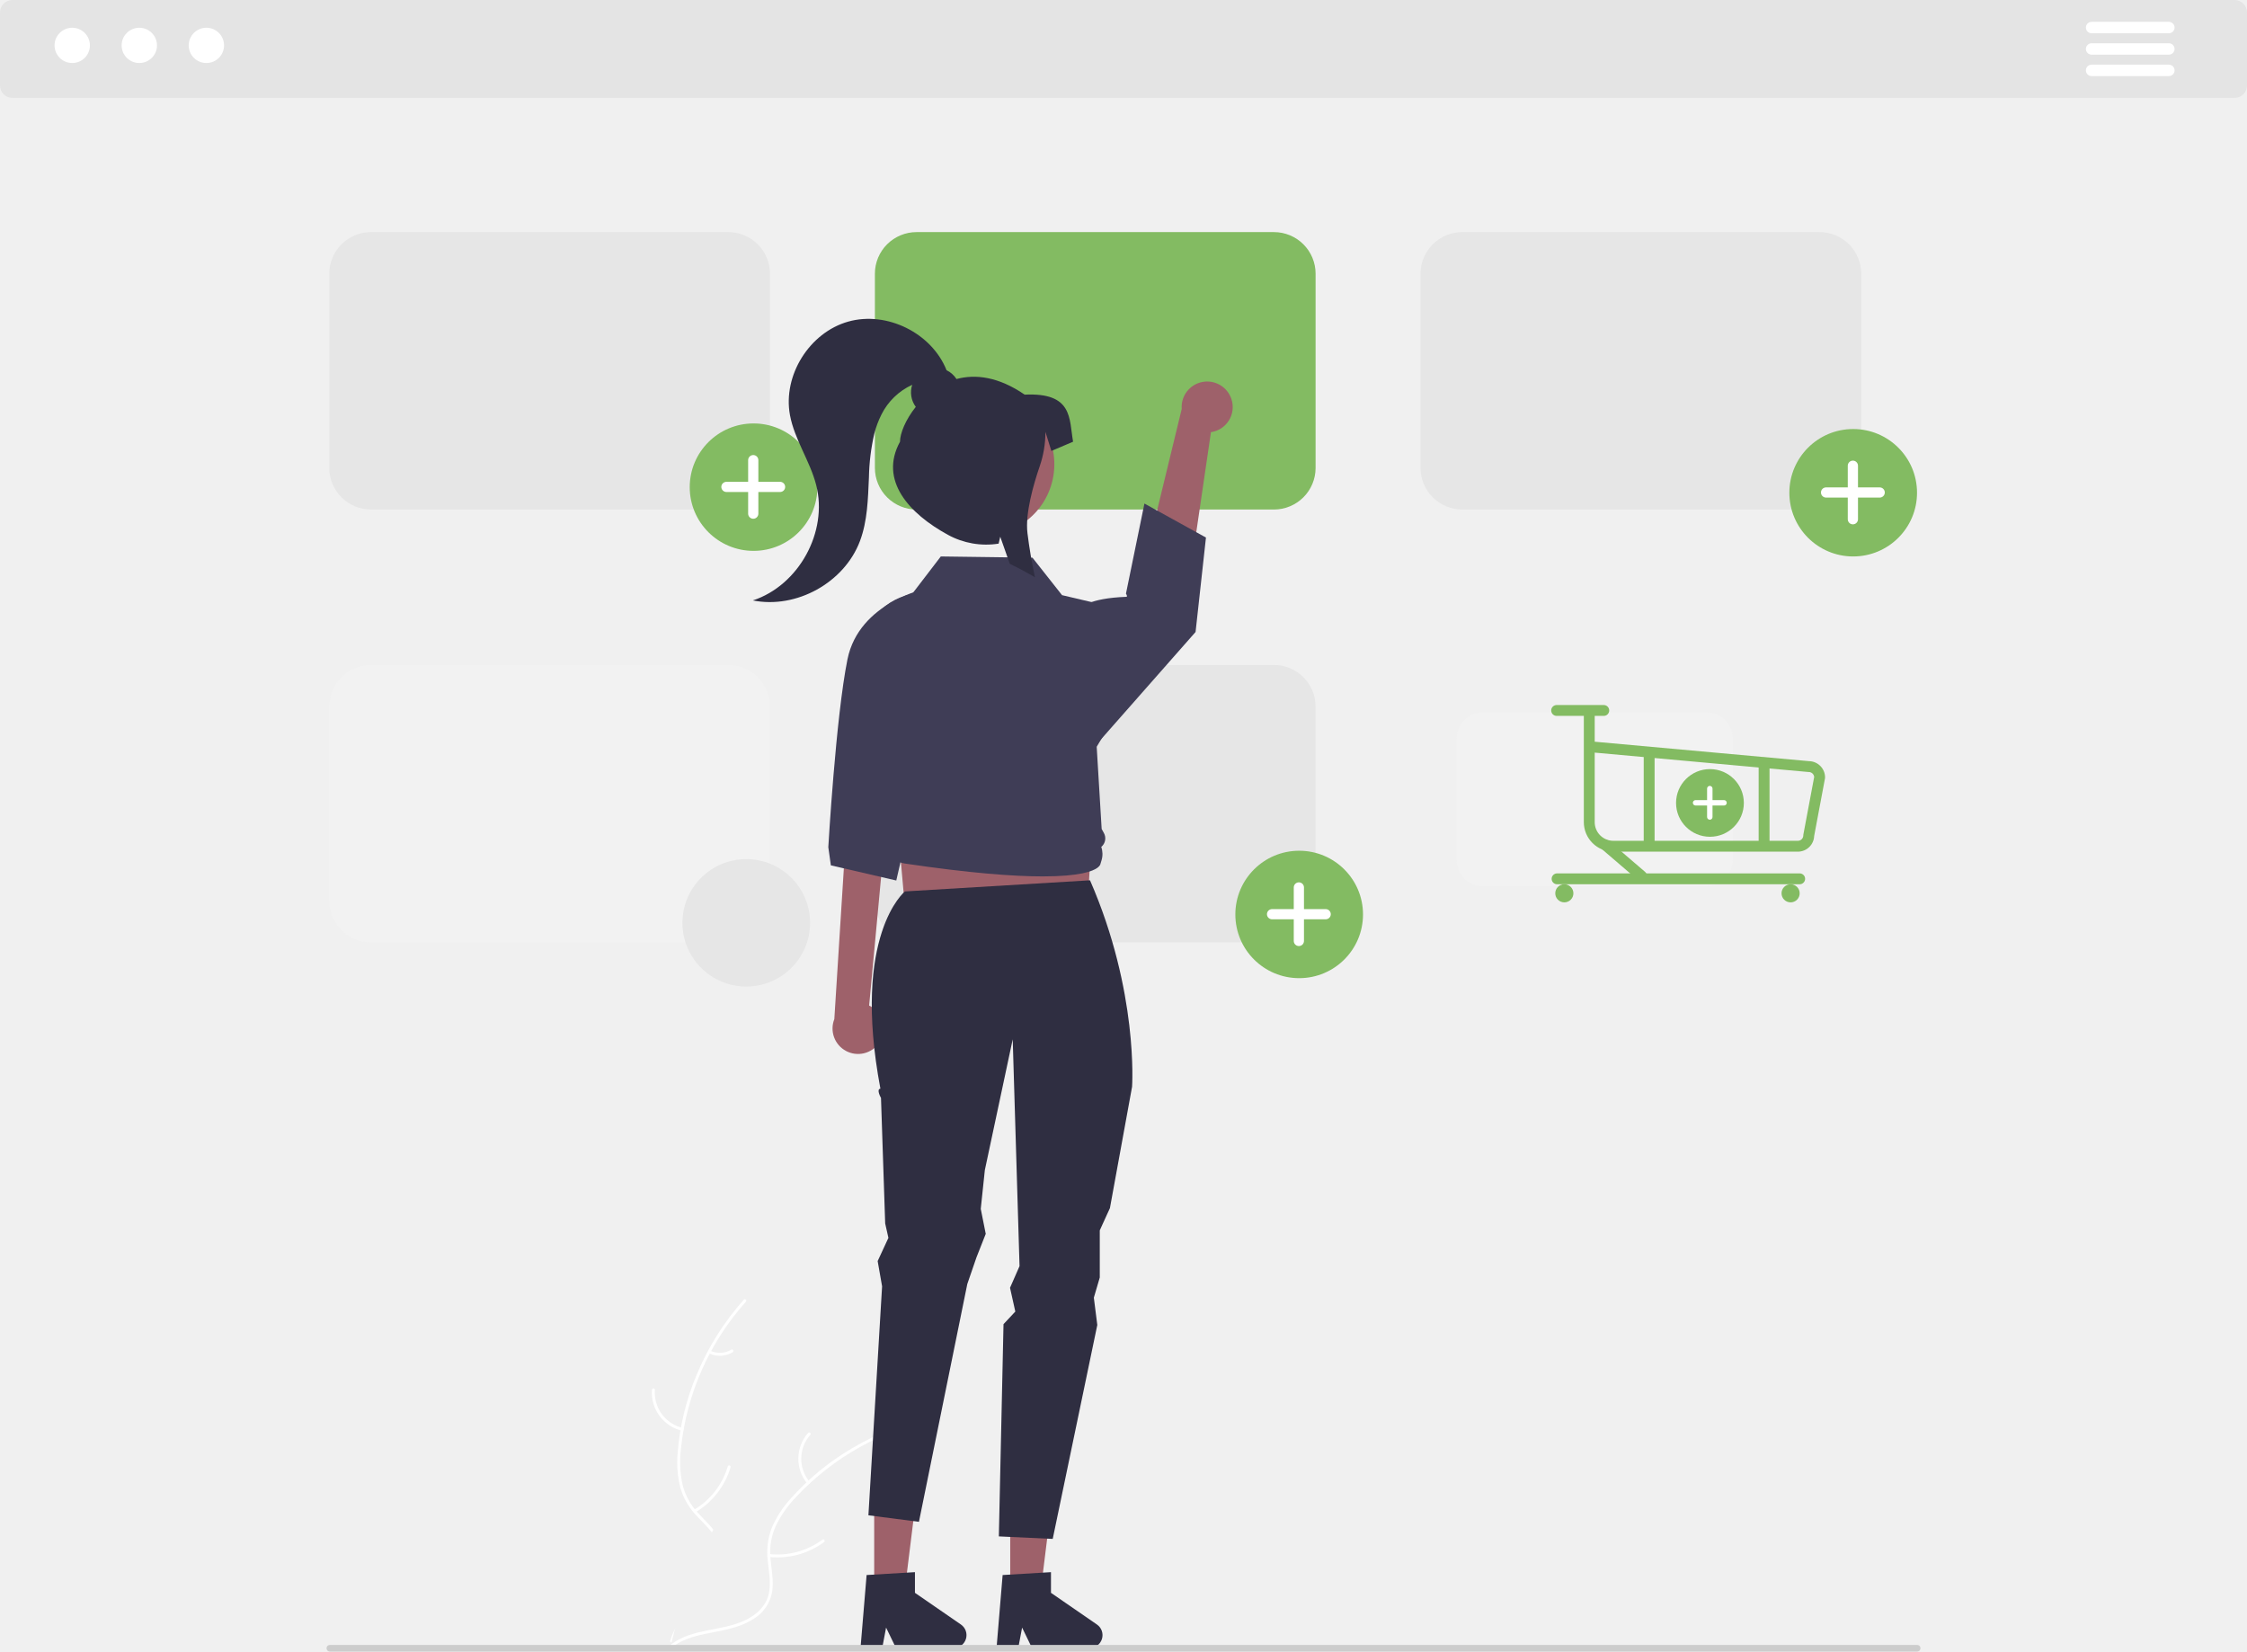
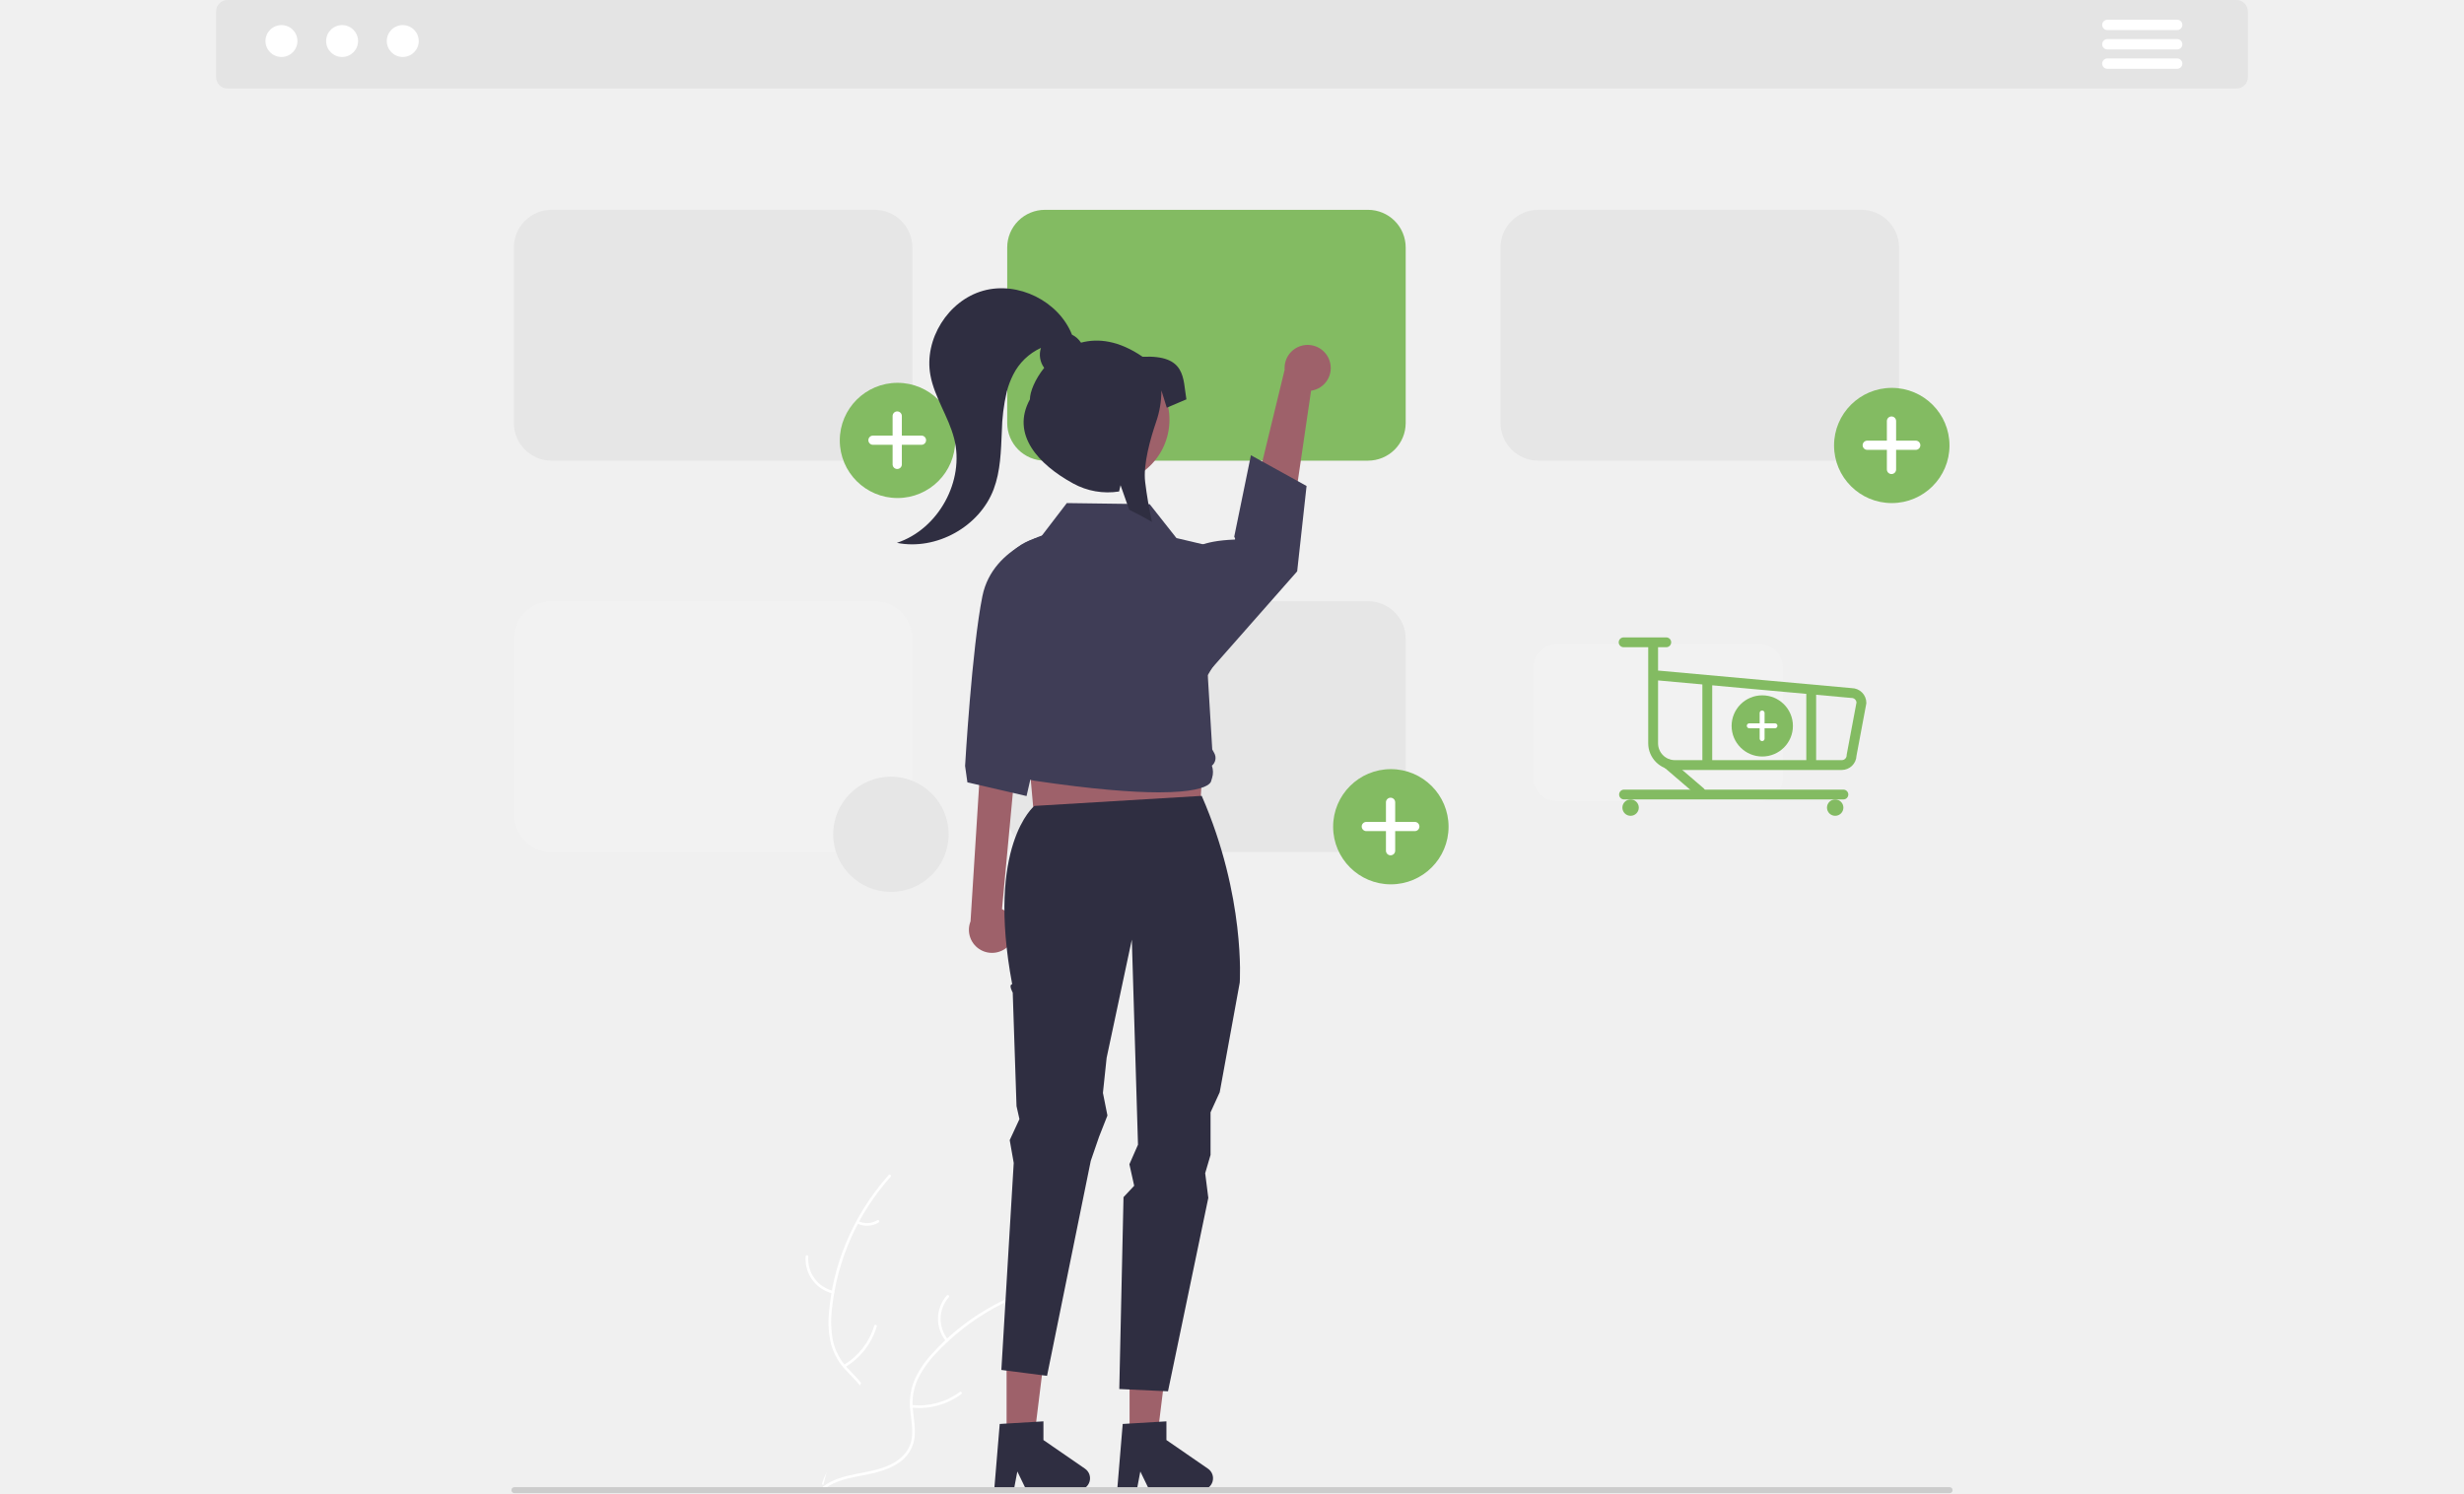
- <svg xmlns="http://www.w3.org/2000/svg" width="634" height="466" viewBox="0 0 634 466" fill="none">
+ <svg xmlns="http://www.w3.org/2000/svg" width="495" height="300" viewBox="0 0 634 466" fill="none">
  <g clip-path="url(#clip0_695_2538)">
    <path d="M630.488 27.629H3.512C2.581 27.628 1.688 27.259 1.03 26.602C0.371 25.944 0.001 25.053 0 24.124V3.505C0.001 2.576 0.371 1.685 1.03 1.028C1.688 0.371 2.581 0.001 3.512 0H630.488C631.419 0.001 632.312 0.371 632.97 1.028C633.629 1.685 633.999 2.576 634 3.505V24.124C633.999 25.053 633.629 25.944 632.97 26.602C632.312 27.259 631.419 27.628 630.488 27.629Z" fill="#E4E4E4" />
    <path d="M20.381 17.785C23.134 17.785 25.367 15.557 25.367 12.809C25.367 10.06 23.134 7.832 20.381 7.832C17.627 7.832 15.395 10.06 15.395 12.809C15.395 15.557 17.627 17.785 20.381 17.785Z" fill="white" />
    <path d="M39.306 17.785C42.06 17.785 44.292 15.557 44.292 12.809C44.292 10.06 42.06 7.832 39.306 7.832C36.553 7.832 34.32 10.06 34.32 12.809C34.32 15.557 36.553 17.785 39.306 17.785Z" fill="white" />
    <path d="M58.232 17.785C60.986 17.785 63.218 15.557 63.218 12.809C63.218 10.06 60.986 7.832 58.232 7.832C55.478 7.832 53.246 10.06 53.246 12.809C53.246 15.557 55.478 17.785 58.232 17.785Z" fill="white" />
    <path d="M611.947 9.384H590.154C589.726 9.383 589.316 9.213 589.015 8.91C588.713 8.608 588.543 8.199 588.543 7.772C588.543 7.346 588.713 6.936 589.015 6.634C589.316 6.332 589.726 6.162 590.154 6.161H611.947C612.375 6.161 612.785 6.33 613.088 6.632C613.391 6.933 613.561 7.342 613.562 7.769C613.563 8.196 613.394 8.606 613.092 8.909C612.79 9.212 612.381 9.382 611.953 9.384H611.947Z" fill="white" />
    <path d="M611.947 15.426H590.154C589.726 15.425 589.316 15.255 589.015 14.953C588.713 14.651 588.543 14.241 588.543 13.815C588.543 13.388 588.713 12.979 589.015 12.677C589.316 12.374 589.726 12.204 590.154 12.203H611.947C612.375 12.203 612.785 12.372 613.088 12.674C613.391 12.975 613.561 13.385 613.562 13.812C613.563 14.239 613.394 14.649 613.092 14.951C612.79 15.254 612.381 15.425 611.953 15.426H611.947Z" fill="white" />
    <path d="M611.946 21.468H590.153C589.725 21.468 589.315 21.298 589.012 20.996C588.709 20.694 588.539 20.284 588.539 19.857C588.539 19.429 588.709 19.02 589.012 18.717C589.315 18.415 589.725 18.245 590.153 18.245H611.946C612.375 18.245 612.786 18.414 613.089 18.715C613.392 19.017 613.563 19.426 613.564 19.854C613.565 20.281 613.395 20.691 613.093 20.994C612.791 21.297 612.381 21.467 611.953 21.468H611.946Z" fill="white" />
    <path d="M178.776 409.729C181.083 391.212 192.58 372.968 210.273 366.942C203.295 386.001 203.297 406.909 210.277 425.966C212.996 433.306 216.785 441.187 214.228 448.585C212.637 453.188 208.744 456.71 204.393 458.912C200.042 461.114 195.213 462.163 190.445 463.192L189.506 463.966C181.937 446.905 176.469 428.245 178.776 409.729Z" fill="#F0F0F0" />
    <path d="M210.446 367.293C200.142 378.815 193.739 393.285 192.144 408.647C191.742 411.948 191.863 415.292 192.504 418.555C193.232 421.714 194.793 424.621 197.027 426.973C199.065 429.208 201.41 431.259 202.868 433.95C203.594 435.339 204.018 436.865 204.112 438.428C204.205 439.992 203.967 441.557 203.412 443.022C202.124 446.708 199.586 449.713 197.002 452.565C194.133 455.732 191.102 458.976 189.883 463.174C189.735 463.683 188.953 463.424 189.1 462.916C191.222 455.612 198.326 451.463 201.714 444.884C203.295 441.814 203.959 438.25 202.477 435.01C201.181 432.176 198.765 430.059 196.682 427.814C194.469 425.55 192.845 422.781 191.952 419.747C191.147 416.527 190.896 413.194 191.211 409.89C191.802 402.44 193.562 395.129 196.428 388.225C199.655 380.328 204.211 373.04 209.9 366.676C210.253 366.282 210.796 366.901 210.446 367.293Z" fill="white" />
    <path d="M192.365 403.671C189.819 403.054 187.576 401.554 186.036 399.438C184.496 397.323 183.759 394.73 183.958 392.122C183.967 392.016 184.017 391.917 184.097 391.847C184.178 391.777 184.282 391.741 184.389 391.746C184.496 391.751 184.596 391.798 184.669 391.876C184.742 391.953 184.782 392.057 184.781 392.163C184.591 394.591 185.278 397.006 186.716 398.973C188.154 400.94 190.249 402.329 192.624 402.89C193.139 403.012 192.878 403.792 192.365 403.671Z" fill="white" />
    <path d="M195.844 425.976C200.443 423.235 203.837 418.865 205.351 413.738C205.501 413.23 206.283 413.488 206.134 413.996C204.548 419.329 201.006 423.869 196.215 426.71C195.758 426.981 195.39 426.245 195.844 425.976Z" fill="white" />
    <path d="M200.421 381.107C201.356 381.551 202.387 381.755 203.421 381.703C204.455 381.651 205.46 381.343 206.346 380.807C206.799 380.531 207.166 381.267 206.716 381.541C205.735 382.129 204.625 382.467 203.482 382.528C202.34 382.588 201.2 382.369 200.162 381.888C200.061 381.851 199.977 381.776 199.928 381.68C199.88 381.583 199.87 381.472 199.9 381.368C199.935 381.265 200.009 381.18 200.107 381.131C200.204 381.082 200.317 381.073 200.421 381.107Z" fill="white" />
    <path d="M264.199 400.015C263.921 400.195 263.643 400.376 263.364 400.563C259.638 403.009 256.117 405.752 252.837 408.767C252.579 408.996 252.322 409.232 252.071 409.468C244.245 416.815 237.852 425.549 233.22 435.225C231.38 439.077 229.836 443.063 228.602 447.149C226.899 452.792 225.501 459.045 222.128 463.661C221.782 464.146 221.406 464.61 221.002 465.049H190.523C190.454 465.014 190.384 464.986 190.315 464.952L189.098 465.007C189.147 464.792 189.202 464.57 189.251 464.355C189.279 464.23 189.313 464.105 189.341 463.98C189.362 463.897 189.383 463.813 189.397 463.737C189.404 463.709 189.411 463.682 189.418 463.661C189.431 463.584 189.453 463.515 189.466 463.446C189.772 462.203 190.088 460.961 190.412 459.718C190.412 459.711 190.412 459.711 190.419 459.705C192.801 450.214 196.302 441.039 200.85 432.372C200.989 432.115 201.128 431.852 201.281 431.595C203.387 427.758 205.803 424.1 208.506 420.656C209.992 418.775 211.573 416.971 213.242 415.249C217.562 410.81 222.556 407.077 228.039 404.186C238.971 398.425 251.626 396.218 263.309 399.737C263.608 399.828 263.9 399.918 264.199 400.015Z" fill="#F0F0F0" />
    <path d="M264.133 400.401C248.956 403.41 235.115 411.115 224.575 422.422C222.262 424.816 220.343 427.559 218.886 430.55C217.561 433.509 217.055 436.768 217.419 439.989C217.698 442.999 218.333 446.045 217.874 449.07C217.617 450.615 217.034 452.088 216.166 453.392C215.298 454.697 214.163 455.804 212.836 456.64C209.585 458.81 205.746 459.683 201.962 460.408C197.761 461.212 193.385 461.981 189.878 464.6C189.453 464.918 188.985 464.241 189.409 463.924C195.509 459.367 203.684 460.324 210.358 457.107C213.472 455.605 216.152 453.159 216.923 449.681C217.598 446.639 216.946 443.497 216.637 440.452C216.235 437.316 216.609 434.129 217.726 431.17C219.026 428.115 220.836 425.303 223.081 422.854C228.046 417.261 233.861 412.481 240.314 408.691C247.654 404.324 255.689 401.243 264.07 399.581C264.589 399.478 264.649 400.299 264.133 400.401Z" fill="white" />
    <path d="M227.752 418.582C226.092 416.56 225.205 414.014 225.252 411.399C225.298 408.784 226.274 406.271 228.005 404.309C228.357 403.913 228.99 404.44 228.638 404.836C227.022 406.661 226.113 409.002 226.075 411.437C226.037 413.871 226.872 416.24 228.43 418.114C228.768 418.522 228.088 418.987 227.752 418.582Z" fill="white" />
    <path d="M217.074 438.481C222.398 439.057 227.745 437.608 232.046 434.423C232.472 434.107 232.941 434.784 232.516 435.099C228.033 438.405 222.466 439.901 216.927 439.291C216.399 439.232 216.549 438.423 217.074 438.481Z" fill="white" />
    <path d="M247.792 405.406C248.272 406.322 248.971 407.105 249.829 407.685C250.686 408.264 251.674 408.622 252.704 408.727C253.233 408.778 253.082 409.587 252.557 409.536C251.419 409.415 250.329 409.019 249.38 408.38C248.431 407.742 247.654 406.882 247.115 405.874C247.056 405.783 247.034 405.674 247.054 405.568C247.073 405.461 247.132 405.366 247.219 405.302C247.309 405.24 247.42 405.217 247.527 405.236C247.635 405.256 247.73 405.317 247.792 405.406Z" fill="white" />
    <path d="M205.497 143.765H104.66C101.543 143.761 98.556 142.524 96.353 140.325C94.149 138.126 92.91 135.144 92.906 132.034V77.216C92.91 74.106 94.149 71.125 96.353 68.925C98.556 66.726 101.543 65.489 104.66 65.486H205.497C208.613 65.489 211.601 66.726 213.804 68.925C216.008 71.125 217.247 74.106 217.251 77.216V132.034C217.247 135.144 216.008 138.126 213.804 140.325C211.601 142.524 208.613 143.761 205.497 143.765Z" fill="#E6E6E6" />
    <path d="M359.447 143.765H258.609C255.493 143.761 252.505 142.524 250.302 140.325C248.098 138.126 246.859 135.144 246.855 132.034V77.216C246.859 74.106 248.098 71.125 250.302 68.925C252.505 66.726 255.493 65.489 258.609 65.486H359.447C362.563 65.489 365.55 66.726 367.753 68.925C369.957 71.125 371.196 74.106 371.2 77.216V132.034C371.196 135.144 369.957 138.126 367.754 140.325C365.55 142.524 362.563 143.761 359.447 143.765Z" fill="#83BB62" />
    <path d="M513.4 143.765H412.562C409.446 143.761 406.458 142.524 404.255 140.325C402.051 138.126 400.812 135.144 400.809 132.034V77.216C400.812 74.106 402.051 71.125 404.255 68.925C406.458 66.726 409.446 65.489 412.562 65.486H513.4C516.516 65.489 519.503 66.726 521.707 68.925C523.91 71.125 525.149 74.106 525.153 77.216V132.034C525.149 135.144 523.91 138.126 521.707 140.325C519.503 142.524 516.516 143.761 513.4 143.765Z" fill="#E6E6E6" />
    <path d="M205.497 265.904H104.66C101.543 265.901 98.556 264.664 96.353 262.464C94.149 260.265 92.91 257.283 92.906 254.173V199.356C92.91 196.246 94.149 193.264 96.353 191.065C98.556 188.865 101.543 187.628 104.66 187.625H205.497C208.613 187.628 211.601 188.865 213.804 191.065C216.008 193.264 217.247 196.245 217.251 199.356V254.173C217.247 257.283 216.008 260.265 213.804 262.464C211.601 264.664 208.613 265.901 205.497 265.904Z" fill="#F2F2F2" />
    <path d="M359.447 265.904H258.609C255.493 265.901 252.505 264.664 250.302 262.464C248.098 260.265 246.859 257.283 246.855 254.173V199.356C246.859 196.246 248.098 193.264 250.302 191.065C252.505 188.865 255.493 187.628 258.609 187.625H359.447C362.563 187.628 365.55 188.865 367.753 191.065C369.957 193.264 371.196 196.245 371.2 199.356V254.173C371.196 257.283 369.957 260.265 367.754 262.464C365.55 264.664 362.563 265.901 359.447 265.904Z" fill="#E6E6E6" />
    <path d="M366.569 275.991C376.515 275.991 384.579 267.943 384.579 258.015C384.579 248.088 376.515 240.039 366.569 240.039C356.622 240.039 348.559 248.088 348.559 258.015C348.559 267.943 356.622 275.991 366.569 275.991Z" fill="#83BB62" />
    <path d="M374.046 256.506H367.923V250.394C367.923 250.205 367.885 250.018 367.813 249.844C367.74 249.669 367.634 249.511 367.501 249.377C367.367 249.244 367.208 249.138 367.033 249.065C366.858 248.993 366.671 248.956 366.482 248.956C366.292 248.956 366.105 248.993 365.93 249.065C365.755 249.138 365.597 249.244 365.463 249.377C365.329 249.511 365.223 249.669 365.15 249.844C365.078 250.018 365.041 250.205 365.041 250.394V256.506H358.917C358.728 256.506 358.541 256.543 358.366 256.615C358.191 256.688 358.032 256.793 357.899 256.927C357.765 257.061 357.659 257.219 357.586 257.394C357.514 257.568 357.477 257.755 357.477 257.944C357.477 258.133 357.514 258.32 357.586 258.494C357.659 258.669 357.765 258.827 357.899 258.961C358.032 259.094 358.191 259.2 358.366 259.273C358.541 259.345 358.728 259.382 358.917 259.382H365.041V265.494C365.041 265.683 365.078 265.87 365.151 266.044C365.223 266.219 365.329 266.377 365.463 266.511C365.597 266.644 365.755 266.75 365.93 266.823C366.105 266.895 366.292 266.932 366.482 266.932C366.864 266.932 367.23 266.781 367.501 266.511C367.771 266.241 367.923 265.875 367.923 265.494V259.382H374.046C374.235 259.382 374.422 259.345 374.597 259.273C374.772 259.2 374.931 259.094 375.065 258.961C375.198 258.827 375.305 258.669 375.377 258.494C375.449 258.32 375.487 258.133 375.487 257.944C375.487 257.755 375.449 257.568 375.377 257.394C375.305 257.219 375.198 257.061 375.065 256.927C374.931 256.793 374.772 256.687 374.597 256.615C374.422 256.543 374.235 256.506 374.046 256.506Z" fill="white" />
    <path d="M522.885 157.004C532.832 157.004 540.895 148.956 540.895 139.028C540.895 129.1 532.832 121.052 522.885 121.052C512.938 121.052 504.875 129.1 504.875 139.028C504.875 148.956 512.938 157.004 522.885 157.004Z" fill="#83BB62" />
    <path d="M530.362 137.519H524.239V131.407C524.239 131.218 524.202 131.031 524.129 130.856C524.057 130.682 523.951 130.523 523.817 130.39C523.683 130.256 523.524 130.15 523.349 130.078C523.175 130.006 522.987 129.969 522.798 129.969C522.609 129.969 522.421 130.006 522.247 130.078C522.072 130.15 521.913 130.256 521.779 130.39C521.645 130.523 521.539 130.682 521.467 130.856C521.394 131.031 521.357 131.218 521.357 131.407V137.519H515.234C515.045 137.519 514.857 137.556 514.682 137.628C514.508 137.7 514.349 137.806 514.215 137.94C514.081 138.073 513.975 138.232 513.903 138.406C513.83 138.581 513.793 138.768 513.793 138.957C513.793 139.146 513.83 139.333 513.903 139.507C513.975 139.682 514.081 139.84 514.215 139.974C514.349 140.107 514.508 140.213 514.682 140.285C514.857 140.358 515.045 140.395 515.234 140.395H521.357V146.507C521.357 146.696 521.395 146.883 521.467 147.057C521.539 147.232 521.645 147.39 521.779 147.524C521.913 147.657 522.072 147.763 522.247 147.835C522.421 147.908 522.609 147.945 522.798 147.945C523.18 147.945 523.547 147.793 523.817 147.524C524.087 147.254 524.239 146.888 524.239 146.507V140.395H530.362C530.551 140.395 530.739 140.358 530.914 140.285C531.088 140.213 531.247 140.107 531.381 139.974C531.515 139.84 531.621 139.682 531.693 139.507C531.766 139.333 531.803 139.146 531.803 138.957C531.803 138.768 531.766 138.581 531.693 138.406C531.621 138.232 531.515 138.073 531.381 137.94C531.247 137.806 531.088 137.7 530.914 137.628C530.739 137.556 530.552 137.519 530.362 137.519Z" fill="white" />
    <path d="M212.619 155.428C222.566 155.428 230.629 147.38 230.629 137.452C230.629 127.524 222.566 119.476 212.619 119.476C202.673 119.476 194.609 127.524 194.609 137.452C194.609 147.38 202.673 155.428 212.619 155.428Z" fill="#83BB62" />
    <path d="M220.097 135.943H213.973V129.831C213.973 129.642 213.936 129.455 213.864 129.281C213.791 129.106 213.685 128.947 213.551 128.814C213.418 128.68 213.259 128.574 213.084 128.502C212.909 128.43 212.722 128.393 212.533 128.393C212.343 128.393 212.156 128.43 211.981 128.502C211.806 128.574 211.647 128.68 211.514 128.814C211.38 128.947 211.274 129.106 211.201 129.281C211.129 129.455 211.092 129.642 211.092 129.831V135.943H204.968C204.779 135.943 204.592 135.98 204.417 136.052C204.242 136.124 204.083 136.23 203.949 136.364C203.816 136.497 203.709 136.656 203.637 136.83C203.565 137.005 203.527 137.192 203.527 137.381C203.527 137.762 203.679 138.128 203.949 138.398C204.22 138.667 204.586 138.819 204.968 138.819H211.092V144.931C211.092 145.12 211.129 145.307 211.201 145.481C211.274 145.656 211.38 145.814 211.514 145.948C211.647 146.081 211.806 146.187 211.981 146.259C212.156 146.332 212.343 146.369 212.532 146.369C212.722 146.369 212.909 146.332 213.084 146.259C213.259 146.187 213.418 146.081 213.551 145.948C213.685 145.814 213.791 145.656 213.864 145.481C213.936 145.307 213.973 145.12 213.973 144.931V138.819H220.097C220.286 138.819 220.473 138.782 220.648 138.709C220.823 138.637 220.982 138.531 221.116 138.398C221.249 138.264 221.356 138.106 221.428 137.931C221.5 137.757 221.538 137.57 221.538 137.381C221.538 136.999 221.386 136.634 221.116 136.364C220.845 136.094 220.479 135.943 220.097 135.943Z" fill="white" />
    <path d="M347.455 112.62C347.784 113.612 347.891 114.664 347.768 115.701C347.645 116.739 347.296 117.737 346.745 118.625C346.194 119.514 345.454 120.271 344.579 120.843C343.703 121.415 342.712 121.789 341.676 121.938L333.348 178.674L319.688 172.014L333.428 115.381C333.293 113.627 333.807 111.885 334.873 110.484C335.94 109.083 337.484 108.122 339.213 107.782C340.942 107.441 342.736 107.746 344.255 108.637C345.774 109.529 346.913 110.946 347.455 112.62Z" fill="#9E616A" />
    <path d="M247.988 294.331C248.596 293.481 249.01 292.508 249.201 291.48C249.391 290.453 249.354 289.396 249.091 288.385C248.828 287.374 248.346 286.432 247.68 285.627C247.013 284.821 246.177 284.172 245.231 283.723L250.85 223.374L239.083 229.394L235.408 287.549C234.759 289.184 234.734 291 235.337 292.653C235.94 294.306 237.129 295.681 238.68 296.517C240.231 297.353 242.035 297.592 243.75 297.189C245.466 296.787 246.974 295.77 247.988 294.331Z" fill="#9E616A" />
    <path d="M256.031 263.808L306.528 261.869L309.441 209.53H251.176L256.031 263.808Z" fill="#9E616A" />
    <path d="M246.658 448.648L255.287 448.648L259.391 415.428H246.656L246.658 448.648Z" fill="#9E616A" />
    <path d="M244.517 444.4L258.157 443.587V449.42L271.126 458.36C271.766 458.801 272.249 459.435 272.503 460.17C272.757 460.904 272.769 461.701 272.537 462.442C272.305 463.184 271.842 463.832 271.215 464.293C270.588 464.753 269.83 465.002 269.051 465.002H252.812L250.013 459.232L248.92 465.002H242.797L244.517 444.4Z" fill="#2F2E41" />
    <path d="M285.037 448.648L293.666 448.648L297.77 415.428H285.035L285.037 448.648Z" fill="#9E616A" />
    <path d="M255.329 251.521C255.329 251.521 240.22 263.696 248.411 307.176C247.164 307.324 248.576 309.778 248.576 309.778L249.758 345.206L250.671 349.266L247.635 355.818L248.886 362.937L245.027 427.546L259.283 429.386L272.926 362.293L275.524 354.75L278.13 348.138L276.724 341.088L277.877 330.144L285.742 293.243L287.667 357.242L284.981 363.352L286.476 370.059L283.145 373.62L281.828 433.499L297.029 434.209L309.607 373.846L308.632 366.143L310.305 360.448V347.144L313.171 340.865L319.419 306.629C319.419 306.629 321.304 279.87 307.552 248.381L255.329 251.521Z" fill="#2F2E41" />
    <path d="M261.486 166.031C261.486 166.031 242.403 169.798 239.115 186.042C235.826 202.286 233.711 239.045 233.711 239.045L234.431 244.164L252.891 248.436L264.673 196.93L261.486 166.031Z" fill="#3F3D56" />
    <path d="M305.035 171.514C305.035 171.514 306.97 168.808 317.802 168.391C318.248 168.374 317.696 167.491 317.696 167.491L322.906 142.076L340.267 151.67L337.336 178.314L308.808 210.701L305.035 171.514Z" fill="#3F3D56" />
    <path d="M294.215 247.28C286.041 247.281 273.739 246.381 255.217 243.636C254.024 243.457 252.92 242.901 252.066 242.051C251.212 241.2 250.653 240.099 250.47 238.909C249.865 238.272 249.471 237.464 249.343 236.595C249.214 235.727 249.356 234.84 249.75 234.055L249.767 234.021L249.348 233.528C248.699 232.767 248.317 231.814 248.262 230.816C248.207 229.819 248.481 228.83 249.042 228.003L243.307 187.047C242.724 182.98 243.615 178.839 245.819 175.369C248.023 171.899 251.395 169.328 255.329 168.118L257.446 167.46L265.453 157.006L265.611 157.008L291.318 157.35L299.66 167.923L313.145 171.097L313.18 171.302L316.311 189.358C317.939 198.749 314.205 202.443 309.438 210.702L310.837 233.896L311.472 235.047C311.824 235.684 311.942 236.424 311.806 237.139C311.669 237.854 311.286 238.498 310.724 238.961C311.149 240.175 311.178 241.491 310.806 242.722L310.477 243.81C310.477 243.841 310.389 244.283 309.677 244.823C308.393 245.796 304.707 247.28 294.215 247.28Z" fill="#3F3D56" />
    <path d="M282.896 444.4L296.536 443.587V449.42L309.505 458.36C310.145 458.801 310.628 459.435 310.882 460.17C311.136 460.904 311.147 461.701 310.916 462.442C310.684 463.184 310.221 463.832 309.594 464.293C308.967 464.753 308.209 465.002 307.43 465.002H291.191L288.392 459.232L287.299 465.002H281.176L282.896 444.4Z" fill="#2F2E41" />
    <path d="M297.224 134.225C299.007 123.259 291.546 112.927 280.56 111.148C269.573 109.368 259.222 116.815 257.439 127.781C255.656 138.747 263.117 149.079 274.104 150.858C285.09 152.637 295.442 145.191 297.224 134.225Z" fill="#9E616A" />
    <path d="M289.115 111.348C281.728 106.278 275.224 105.506 269.881 106.944C269.188 105.874 268.217 105.013 267.071 104.453C262.904 93.973 250.222 87.679 239.339 90.739C228.385 93.818 220.827 105.929 222.888 117.099C224.165 124.023 228.531 130.019 230.287 136.838C233.687 150.038 225.394 165.159 212.422 169.414C224.704 171.875 238.224 164.387 242.631 152.682C244.771 146.996 244.9 140.789 245.172 134.722C245.244 130.534 245.758 126.365 246.706 122.285C247.176 120.454 247.841 118.679 248.689 116.989C250.535 113.275 253.602 110.305 257.378 108.575C257.04 109.619 256.955 110.728 257.131 111.811C257.307 112.893 257.739 113.919 258.39 114.802C255.509 118.404 253.941 122.299 253.941 124.631C247.958 135.547 256.515 144.923 267.451 150.896C271.813 153.29 276.85 154.167 281.767 153.387L282.224 151.437L282.844 153.193L284.914 159.08C287.301 160.233 289.668 161.497 292.014 162.871C291.122 158.694 290.401 154.524 289.905 150.447C289.218 144.898 291.613 136.637 293.34 131.613C294.411 128.517 294.961 125.265 294.967 121.989V121.846L296.649 127.238L302.772 124.631C301.633 118.11 302.772 110.706 289.115 111.348Z" fill="#2F2E41" />
    <path d="M540.936 466H93.064C92.816 465.999 92.578 465.899 92.403 465.724C92.227 465.548 92.129 465.31 92.129 465.062C92.129 464.814 92.227 464.576 92.403 464.4C92.578 464.224 92.816 464.125 93.064 464.124H540.936C541.184 464.125 541.422 464.224 541.598 464.4C541.773 464.576 541.871 464.814 541.871 465.062C541.871 465.31 541.773 465.548 541.598 465.724C541.422 465.899 541.184 465.999 540.936 466Z" fill="#CCCCCC" />
    <path d="M210.561 278.353C220.507 278.353 228.571 270.305 228.571 260.378C228.571 250.45 220.507 242.402 210.561 242.402C200.614 242.402 192.551 250.45 192.551 260.378C192.551 270.305 200.614 278.353 210.561 278.353Z" fill="#E6E6E6" />
    <path d="M481.54 250.046H418.371C416.419 250.044 414.547 249.269 413.167 247.891C411.786 246.514 411.01 244.646 411.008 242.697V208.358C411.01 206.409 411.786 204.541 413.167 203.164C414.547 201.786 416.419 201.011 418.371 201.009H481.54C483.492 201.011 485.363 201.786 486.744 203.164C488.124 204.541 488.9 206.409 488.903 208.357V242.697C488.9 244.646 488.124 246.514 486.744 247.891C485.363 249.269 483.492 250.044 481.54 250.046Z" fill="#F2F2F2" />
    <path d="M482.471 236.098C487.753 236.098 492.035 231.824 492.035 226.552C492.035 221.279 487.753 217.005 482.471 217.005C477.188 217.005 472.906 221.279 472.906 226.552C472.906 231.824 477.188 236.098 482.471 236.098Z" fill="#83BB62" />
    <path d="M486.444 225.75H483.192V222.504C483.192 222.404 483.172 222.305 483.134 222.212C483.095 222.119 483.039 222.035 482.968 221.964C482.897 221.893 482.812 221.837 482.72 221.799C482.627 221.76 482.527 221.74 482.427 221.74C482.224 221.74 482.029 221.821 481.886 221.964C481.742 222.107 481.662 222.302 481.662 222.504V225.75H478.41C478.207 225.75 478.012 225.83 477.869 225.974C477.725 226.117 477.645 226.311 477.645 226.514C477.645 226.614 477.664 226.713 477.703 226.806C477.741 226.899 477.798 226.983 477.869 227.054C477.94 227.125 478.024 227.181 478.117 227.219C478.21 227.258 478.309 227.277 478.41 227.277H481.662V230.523C481.662 230.623 481.681 230.723 481.72 230.815C481.758 230.908 481.815 230.992 481.886 231.063C481.957 231.134 482.041 231.19 482.134 231.229C482.227 231.267 482.326 231.287 482.427 231.287C482.63 231.287 482.824 231.206 482.968 231.063C483.111 230.92 483.192 230.726 483.192 230.523V227.277H486.444C486.647 227.277 486.841 227.197 486.985 227.054C487.128 226.911 487.209 226.716 487.209 226.514C487.209 226.413 487.189 226.314 487.151 226.221C487.112 226.129 487.056 226.045 486.985 225.974C486.914 225.903 486.83 225.846 486.737 225.808C486.644 225.77 486.544 225.75 486.444 225.75Z" fill="white" />
    <path d="M507.274 240.301H455.217C453.007 240.299 450.889 239.422 449.327 237.862C447.764 236.303 446.885 234.189 446.883 231.984V200.968C446.884 200.562 447.046 200.173 447.334 199.887C447.622 199.6 448.012 199.439 448.418 199.439C448.825 199.439 449.215 199.6 449.503 199.887C449.79 200.173 449.953 200.562 449.954 200.968V209.275L510.421 214.761C511.629 214.782 512.78 215.276 513.627 216.135C514.474 216.995 514.949 218.152 514.951 219.358C514.951 219.452 514.942 219.547 514.924 219.64L511.877 235.861C511.835 237.052 511.332 238.18 510.473 239.008C509.615 239.836 508.468 240.3 507.274 240.301ZM449.954 212.352V231.984C449.955 233.376 450.51 234.711 451.497 235.696C452.484 236.681 453.821 237.235 455.217 237.236H507.274C507.681 237.236 508.071 237.074 508.359 236.787C508.647 236.5 508.809 236.11 508.809 235.704C508.809 235.609 508.818 235.515 508.836 235.422L511.876 219.239C511.845 218.855 511.671 218.496 511.387 218.234C511.103 217.971 510.731 217.826 510.345 217.825C510.298 217.825 510.252 217.823 510.206 217.819L449.954 212.352Z" fill="#83BB62" />
    <path d="M441.383 254.604C442.796 254.604 443.942 253.461 443.942 252.05C443.942 250.64 442.796 249.496 441.383 249.496C439.97 249.496 438.824 250.64 438.824 252.05C438.824 253.461 439.97 254.604 441.383 254.604Z" fill="#83BB62" />
    <path d="M505.227 254.604C506.64 254.604 507.786 253.461 507.786 252.05C507.786 250.64 506.64 249.496 505.227 249.496C503.814 249.496 502.668 250.64 502.668 252.05C502.668 253.461 503.814 254.604 505.227 254.604Z" fill="#83BB62" />
    <path d="M507.785 249.496H439.336C438.929 249.496 438.538 249.335 438.251 249.047C437.963 248.76 437.801 248.37 437.801 247.964C437.801 247.557 437.963 247.167 438.251 246.88C438.538 246.593 438.929 246.431 439.336 246.431H507.785C508.192 246.431 508.583 246.593 508.871 246.88C509.159 247.167 509.321 247.557 509.321 247.964C509.321 248.37 509.159 248.76 508.871 249.047C508.583 249.335 508.192 249.496 507.785 249.496Z" fill="#83BB62" />
    <path d="M452.514 201.99H439.208C438.801 201.989 438.411 201.827 438.124 201.54C437.837 201.252 437.676 200.863 437.676 200.457C437.676 200.052 437.837 199.662 438.124 199.375C438.411 199.088 438.801 198.926 439.208 198.925H452.514C452.921 198.926 453.31 199.088 453.598 199.375C453.885 199.662 454.046 200.052 454.046 200.457C454.046 200.863 453.885 201.252 453.598 201.54C453.31 201.827 452.921 201.989 452.514 201.99Z" fill="#83BB62" />
    <path d="M463.187 248.716C462.82 248.716 462.466 248.585 462.188 248.346L452.096 239.69C451.942 239.559 451.816 239.399 451.725 239.219C451.634 239.039 451.579 238.844 451.563 238.643C451.548 238.442 451.572 238.24 451.635 238.048C451.698 237.857 451.798 237.68 451.929 237.527C452.061 237.374 452.221 237.248 452.402 237.158C452.582 237.067 452.778 237.012 452.98 236.997C453.181 236.982 453.383 237.007 453.575 237.07C453.767 237.133 453.944 237.233 454.097 237.365L464.189 246.021C464.427 246.225 464.596 246.497 464.675 246.8C464.753 247.103 464.737 247.423 464.628 247.716C464.519 248.01 464.322 248.263 464.065 248.442C463.807 248.62 463.501 248.716 463.187 248.716Z" fill="#83BB62" />
    <path d="M465.317 239.36C465.115 239.36 464.915 239.32 464.729 239.243C464.543 239.166 464.374 239.053 464.231 238.911C464.088 238.769 463.975 238.6 463.898 238.414C463.821 238.228 463.781 238.029 463.781 237.828V213.228C463.781 212.821 463.943 212.432 464.231 212.144C464.519 211.857 464.909 211.695 465.317 211.695C465.724 211.695 466.114 211.857 466.402 212.144C466.69 212.432 466.852 212.821 466.852 213.228V237.827C466.852 238.029 466.812 238.228 466.735 238.414C466.658 238.6 466.545 238.769 466.402 238.911C466.26 239.053 466.091 239.166 465.904 239.243C465.718 239.32 465.518 239.36 465.317 239.36Z" fill="#83BB62" />
    <path d="M497.746 239.36C497.545 239.36 497.345 239.32 497.159 239.243C496.972 239.166 496.803 239.054 496.661 238.911C496.518 238.769 496.405 238.6 496.328 238.414C496.251 238.228 496.211 238.029 496.211 237.828V215.271C496.212 214.865 496.374 214.476 496.662 214.19C496.95 213.903 497.34 213.742 497.746 213.742C498.153 213.742 498.543 213.903 498.831 214.19C499.119 214.476 499.281 214.865 499.282 215.271V237.828C499.282 238.029 499.242 238.228 499.165 238.414C499.088 238.6 498.975 238.769 498.832 238.911C498.689 239.053 498.52 239.166 498.334 239.243C498.148 239.32 497.948 239.36 497.746 239.36Z" fill="#83BB62" />
  </g>
  <defs>
    <clipPath id="clip0_695_2538">
      <rect width="634" height="466" fill="white" />
    </clipPath>
  </defs>
</svg>
